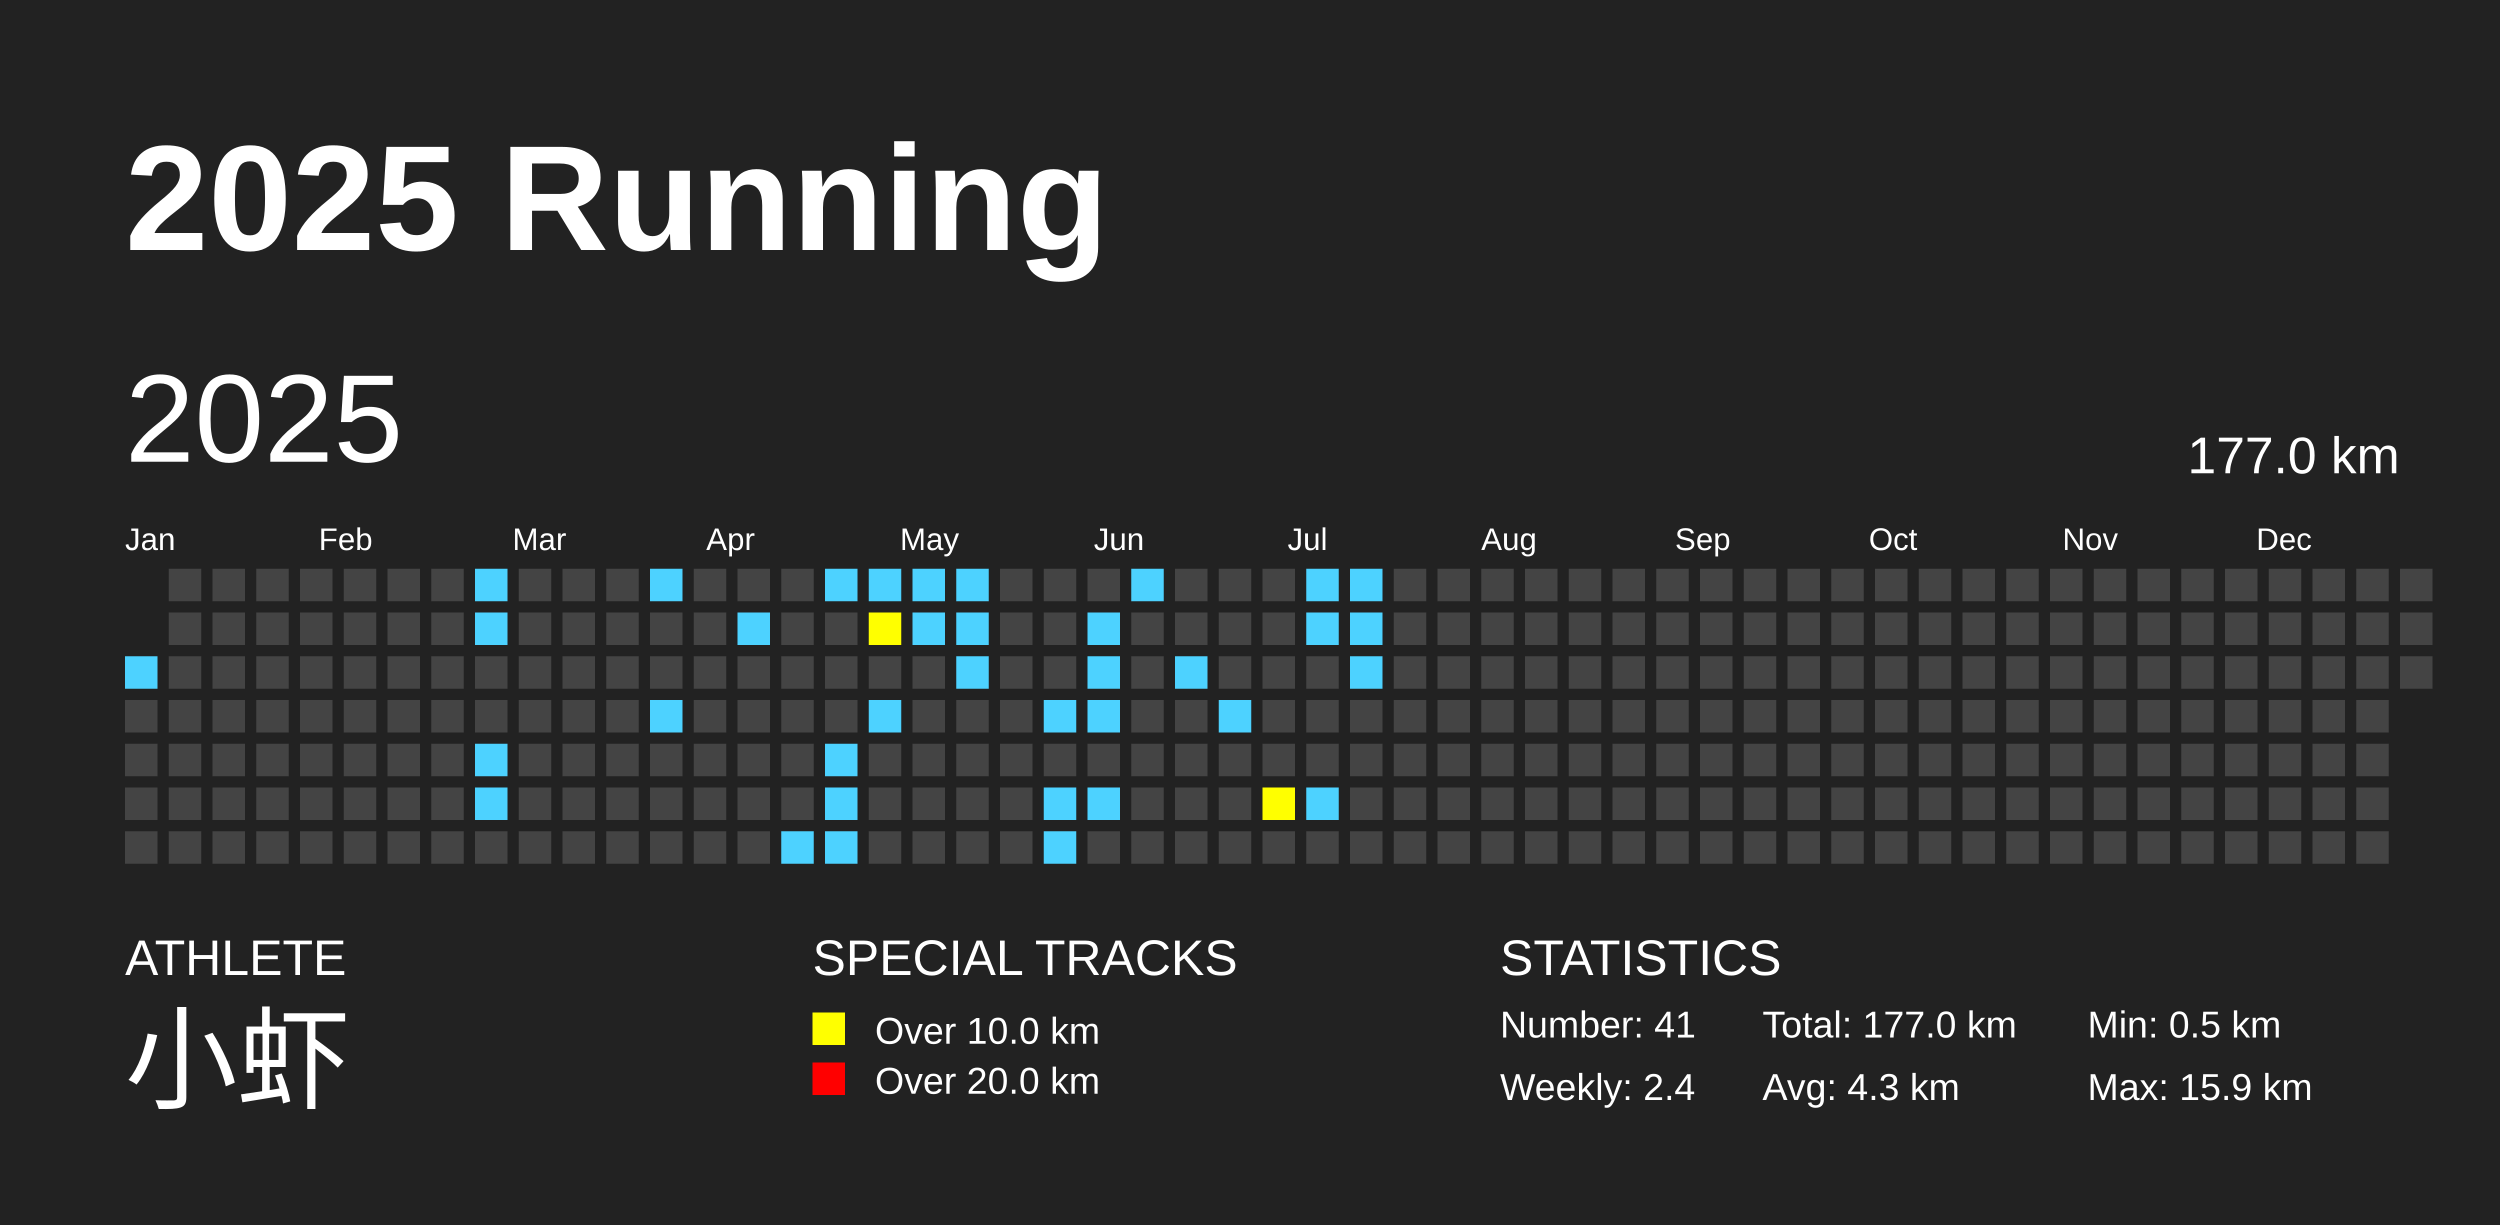
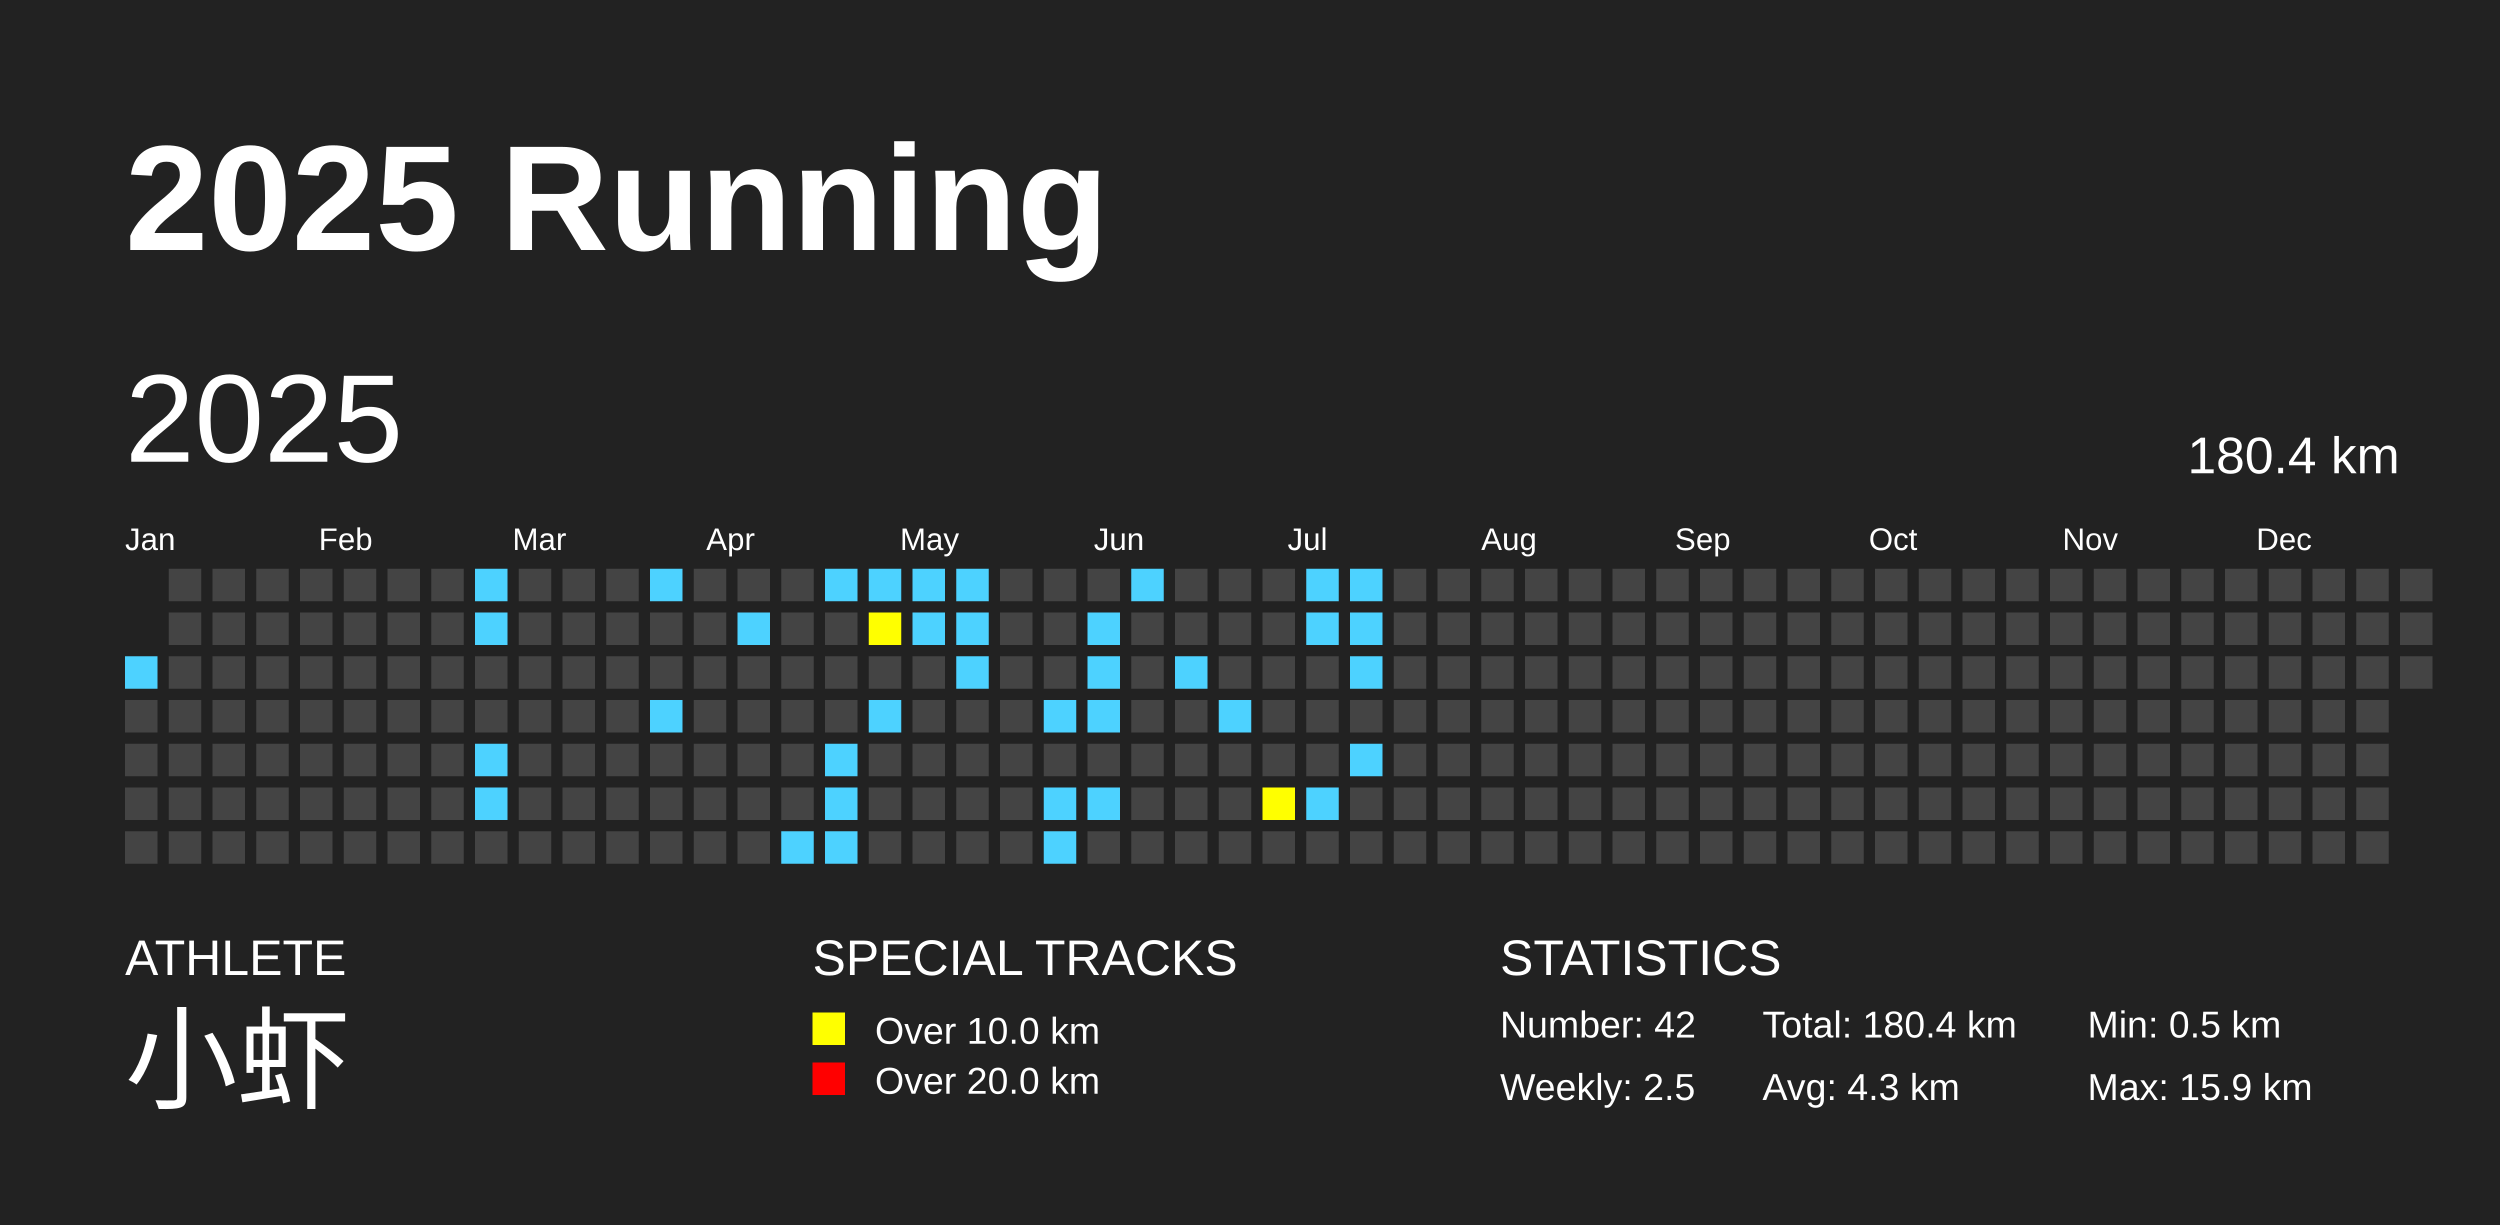
<svg xmlns="http://www.w3.org/2000/svg" baseProfile="full" height="98mm" version="1.1" viewBox="0,0,200,98" width="200mm">
  <defs />
  <rect fill="#222222" height="98" width="200" x="0" y="0" />
  <text fill="#FFFFFF" style="font-size:12px; font-family:Arial; font-weight:bold;" x="10" y="20">2025 Running</text>
  <text fill="#FFFFFF" style="font-size:4px; font-family:Arial" x="10" y="78">ATHLETE</text>
  <text fill="#FFFFFF" style="font-size:9px; font-family:Arial" x="10" y="88">小虾</text>
  <text fill="#FFFFFF" style="font-size:4px; font-family:Arial" x="65" y="78">SPECIAL TRACKS</text>
  <rect fill="yellow" height="2.6" width="2.6" x="65" y="81" />
  <text fill="#FFFFFF" style="font-size:3px; font-family:Arial" x="70" y="83.5">Over 10.0 km</text>
  <rect fill="red" height="2.6" width="2.6" x="65" y="85" />
  <text fill="#FFFFFF" style="font-size:3px; font-family:Arial" x="70" y="87.5">Over 20.0 km</text>
  <text fill="#FFFFFF" style="font-size:4px; font-family:Arial" x="120" y="78">STATISTICS</text>
-   <text fill="#FFFFFF" style="font-size:3px; font-family:Arial" x="120" y="83">Number: 41</text>
-   <text fill="#FFFFFF" style="font-size:3px; font-family:Arial" x="120" y="88">Weekly: 2.4</text>
-   <text fill="#FFFFFF" style="font-size:3px; font-family:Arial" x="141" y="83">Total: 177.0 km</text>
+   <text fill="#FFFFFF" style="font-size:3px; font-family:Arial" x="120" y="83">Number: 42</text>
+   <text fill="#FFFFFF" style="font-size:3px; font-family:Arial" x="120" y="88">Weekly: 2.5</text>
+   <text fill="#FFFFFF" style="font-size:3px; font-family:Arial" x="141" y="83">Total: 180.4 km</text>
  <text fill="#FFFFFF" style="font-size:3px; font-family:Arial" x="141" y="88">Avg: 4.3 km</text>
  <text fill="#FFFFFF" style="font-size:3px; font-family:Arial" x="167" y="83">Min: 0.5 km</text>
  <text fill="#FFFFFF" style="font-size:3px; font-family:Arial" x="167" y="88">Max: 15.9 km</text>
  <text dominant-baseline="hanging" fill="#FFFFFF" style="font-size:10.0px; font-family:Arial;" x="10" y="30">2025</text>
-   <text dominant-baseline="hanging" fill="#FFFFFF" style="font-size:4.125px; font-family:Arial;" x="175" y="35">177.0 km</text>
+   <text dominant-baseline="hanging" fill="#FFFFFF" style="font-size:4.125px; font-family:Arial;" x="175" y="35">180.4 km</text>
  <text fill="#FFFFFF" style="font-size:2.5px; font-family:Arial" x="10.0" y="44">Jan</text>
  <text fill="#FFFFFF" style="font-size:2.5px; font-family:Arial" x="25.5" y="44">Feb</text>
  <text fill="#FFFFFF" style="font-size:2.5px; font-family:Arial" x="41.0" y="44">Mar</text>
  <text fill="#FFFFFF" style="font-size:2.5px; font-family:Arial" x="56.5" y="44">Apr</text>
  <text fill="#FFFFFF" style="font-size:2.5px; font-family:Arial" x="72.0" y="44">May</text>
  <text fill="#FFFFFF" style="font-size:2.5px; font-family:Arial" x="87.5" y="44">Jun</text>
  <text fill="#FFFFFF" style="font-size:2.5px; font-family:Arial" x="103.0" y="44">Jul</text>
  <text fill="#FFFFFF" style="font-size:2.5px; font-family:Arial" x="118.5" y="44">Aug</text>
  <text fill="#FFFFFF" style="font-size:2.5px; font-family:Arial" x="134.0" y="44">Sep</text>
  <text fill="#FFFFFF" style="font-size:2.5px; font-family:Arial" x="149.5" y="44">Oct</text>
  <text fill="#FFFFFF" style="font-size:2.5px; font-family:Arial" x="165.0" y="44">Nov</text>
  <text fill="#FFFFFF" style="font-size:2.5px; font-family:Arial" x="180.5" y="44">Dec</text>
  <rect fill="#4DD2FF" height="2.6" width="2.6" x="10.0" y="52.5" />
  <rect fill="#444444" height="2.6" width="2.6" x="10.0" y="56.0" />
  <rect fill="#444444" height="2.6" width="2.6" x="10.0" y="59.5" />
  <rect fill="#444444" height="2.6" width="2.6" x="10.0" y="63.0" />
  <rect fill="#444444" height="2.6" width="2.6" x="10.0" y="66.5" />
  <rect fill="#444444" height="2.6" width="2.6" x="13.5" y="45.5" />
  <rect fill="#444444" height="2.6" width="2.6" x="13.5" y="49.0" />
  <rect fill="#444444" height="2.6" width="2.6" x="13.5" y="52.5" />
  <rect fill="#444444" height="2.6" width="2.6" x="13.5" y="56.0" />
  <rect fill="#444444" height="2.6" width="2.6" x="13.5" y="59.5" />
  <rect fill="#444444" height="2.6" width="2.6" x="13.5" y="63.0" />
  <rect fill="#444444" height="2.6" width="2.6" x="13.5" y="66.5" />
  <rect fill="#444444" height="2.6" width="2.6" x="17.0" y="45.5" />
  <rect fill="#444444" height="2.6" width="2.6" x="17.0" y="49.0" />
  <rect fill="#444444" height="2.6" width="2.6" x="17.0" y="52.5" />
  <rect fill="#444444" height="2.6" width="2.6" x="17.0" y="56.0" />
  <rect fill="#444444" height="2.6" width="2.6" x="17.0" y="59.5" />
  <rect fill="#444444" height="2.6" width="2.6" x="17.0" y="63.0" />
  <rect fill="#444444" height="2.6" width="2.6" x="17.0" y="66.5" />
  <rect fill="#444444" height="2.6" width="2.6" x="20.5" y="45.5" />
  <rect fill="#444444" height="2.6" width="2.6" x="20.5" y="49.0" />
  <rect fill="#444444" height="2.6" width="2.6" x="20.5" y="52.5" />
  <rect fill="#444444" height="2.6" width="2.6" x="20.5" y="56.0" />
  <rect fill="#444444" height="2.6" width="2.6" x="20.5" y="59.5" />
  <rect fill="#444444" height="2.6" width="2.6" x="20.5" y="63.0" />
  <rect fill="#444444" height="2.6" width="2.6" x="20.5" y="66.5" />
  <rect fill="#444444" height="2.6" width="2.6" x="24.0" y="45.5" />
  <rect fill="#444444" height="2.6" width="2.6" x="24.0" y="49.0" />
  <rect fill="#444444" height="2.6" width="2.6" x="24.0" y="52.5" />
  <rect fill="#444444" height="2.6" width="2.6" x="24.0" y="56.0" />
  <rect fill="#444444" height="2.6" width="2.6" x="24.0" y="59.5" />
  <rect fill="#444444" height="2.6" width="2.6" x="24.0" y="63.0" />
  <rect fill="#444444" height="2.6" width="2.6" x="24.0" y="66.5" />
  <rect fill="#444444" height="2.6" width="2.6" x="27.5" y="45.5" />
  <rect fill="#444444" height="2.6" width="2.6" x="27.5" y="49.0" />
  <rect fill="#444444" height="2.6" width="2.6" x="27.5" y="52.5" />
  <rect fill="#444444" height="2.6" width="2.6" x="27.5" y="56.0" />
  <rect fill="#444444" height="2.6" width="2.6" x="27.5" y="59.5" />
  <rect fill="#444444" height="2.6" width="2.6" x="27.5" y="63.0" />
  <rect fill="#444444" height="2.6" width="2.6" x="27.5" y="66.5" />
  <rect fill="#444444" height="2.6" width="2.6" x="31.0" y="45.5" />
  <rect fill="#444444" height="2.6" width="2.6" x="31.0" y="49.0" />
  <rect fill="#444444" height="2.6" width="2.6" x="31.0" y="52.5" />
  <rect fill="#444444" height="2.6" width="2.6" x="31.0" y="56.0" />
  <rect fill="#444444" height="2.6" width="2.6" x="31.0" y="59.5" />
  <rect fill="#444444" height="2.6" width="2.6" x="31.0" y="63.0" />
  <rect fill="#444444" height="2.6" width="2.6" x="31.0" y="66.5" />
  <rect fill="#444444" height="2.6" width="2.6" x="34.5" y="45.5" />
  <rect fill="#444444" height="2.6" width="2.6" x="34.5" y="49.0" />
  <rect fill="#444444" height="2.6" width="2.6" x="34.5" y="52.5" />
  <rect fill="#444444" height="2.6" width="2.6" x="34.5" y="56.0" />
  <rect fill="#444444" height="2.6" width="2.6" x="34.5" y="59.5" />
  <rect fill="#444444" height="2.6" width="2.6" x="34.5" y="63.0" />
  <rect fill="#444444" height="2.6" width="2.6" x="34.5" y="66.5" />
  <rect fill="#4DD2FF" height="2.6" width="2.6" x="38.0" y="45.5" />
  <rect fill="#4DD2FF" height="2.6" width="2.6" x="38.0" y="49.0" />
  <rect fill="#444444" height="2.6" width="2.6" x="38.0" y="52.5" />
  <rect fill="#444444" height="2.6" width="2.6" x="38.0" y="56.0" />
  <rect fill="#4DD2FF" height="2.6" width="2.6" x="38.0" y="59.5" />
  <rect fill="#4DD2FF" height="2.6" width="2.6" x="38.0" y="63.0" />
  <rect fill="#444444" height="2.6" width="2.6" x="38.0" y="66.5" />
  <rect fill="#444444" height="2.6" width="2.6" x="41.5" y="45.5" />
  <rect fill="#444444" height="2.6" width="2.6" x="41.5" y="49.0" />
  <rect fill="#444444" height="2.6" width="2.6" x="41.5" y="52.5" />
  <rect fill="#444444" height="2.6" width="2.6" x="41.5" y="56.0" />
  <rect fill="#444444" height="2.6" width="2.6" x="41.5" y="59.5" />
  <rect fill="#444444" height="2.6" width="2.6" x="41.5" y="63.0" />
  <rect fill="#444444" height="2.6" width="2.6" x="41.5" y="66.5" />
  <rect fill="#444444" height="2.6" width="2.6" x="45.0" y="45.5" />
  <rect fill="#444444" height="2.6" width="2.6" x="45.0" y="49.0" />
  <rect fill="#444444" height="2.6" width="2.6" x="45.0" y="52.5" />
  <rect fill="#444444" height="2.6" width="2.6" x="45.0" y="56.0" />
  <rect fill="#444444" height="2.6" width="2.6" x="45.0" y="59.5" />
  <rect fill="#444444" height="2.6" width="2.6" x="45.0" y="63.0" />
  <rect fill="#444444" height="2.6" width="2.6" x="45.0" y="66.5" />
  <rect fill="#444444" height="2.6" width="2.6" x="48.5" y="45.5" />
  <rect fill="#444444" height="2.6" width="2.6" x="48.5" y="49.0" />
  <rect fill="#444444" height="2.6" width="2.6" x="48.5" y="52.5" />
  <rect fill="#444444" height="2.6" width="2.6" x="48.5" y="56.0" />
  <rect fill="#444444" height="2.6" width="2.6" x="48.5" y="59.5" />
  <rect fill="#444444" height="2.6" width="2.6" x="48.5" y="63.0" />
  <rect fill="#444444" height="2.6" width="2.6" x="48.5" y="66.5" />
  <rect fill="#4DD2FF" height="2.6" width="2.6" x="52.0" y="45.5" />
  <rect fill="#444444" height="2.6" width="2.6" x="52.0" y="49.0" />
  <rect fill="#444444" height="2.6" width="2.6" x="52.0" y="52.5" />
  <rect fill="#4DD2FF" height="2.6" width="2.6" x="52.0" y="56.0" />
  <rect fill="#444444" height="2.6" width="2.6" x="52.0" y="59.5" />
  <rect fill="#444444" height="2.6" width="2.6" x="52.0" y="63.0" />
  <rect fill="#444444" height="2.6" width="2.6" x="52.0" y="66.5" />
  <rect fill="#444444" height="2.6" width="2.6" x="55.5" y="45.5" />
  <rect fill="#444444" height="2.6" width="2.6" x="55.5" y="49.0" />
  <rect fill="#444444" height="2.6" width="2.6" x="55.5" y="52.5" />
  <rect fill="#444444" height="2.6" width="2.6" x="55.5" y="56.0" />
  <rect fill="#444444" height="2.6" width="2.6" x="55.5" y="59.5" />
  <rect fill="#444444" height="2.6" width="2.6" x="55.5" y="63.0" />
  <rect fill="#444444" height="2.6" width="2.6" x="55.5" y="66.5" />
  <rect fill="#444444" height="2.6" width="2.6" x="59.0" y="45.5" />
  <rect fill="#4DD2FF" height="2.6" width="2.6" x="59.0" y="49.0" />
  <rect fill="#444444" height="2.6" width="2.6" x="59.0" y="52.5" />
  <rect fill="#444444" height="2.6" width="2.6" x="59.0" y="56.0" />
  <rect fill="#444444" height="2.6" width="2.6" x="59.0" y="59.5" />
  <rect fill="#444444" height="2.6" width="2.6" x="59.0" y="63.0" />
  <rect fill="#444444" height="2.6" width="2.6" x="59.0" y="66.5" />
  <rect fill="#444444" height="2.6" width="2.6" x="62.5" y="45.5" />
  <rect fill="#444444" height="2.6" width="2.6" x="62.5" y="49.0" />
  <rect fill="#444444" height="2.6" width="2.6" x="62.5" y="52.5" />
  <rect fill="#444444" height="2.6" width="2.6" x="62.5" y="56.0" />
  <rect fill="#444444" height="2.6" width="2.6" x="62.5" y="59.5" />
  <rect fill="#444444" height="2.6" width="2.6" x="62.5" y="63.0" />
  <rect fill="#4DD2FF" height="2.6" width="2.6" x="62.5" y="66.5" />
  <rect fill="#4DD2FF" height="2.6" width="2.6" x="66.0" y="45.5" />
  <rect fill="#444444" height="2.6" width="2.6" x="66.0" y="49.0" />
  <rect fill="#444444" height="2.6" width="2.6" x="66.0" y="52.5" />
  <rect fill="#444444" height="2.6" width="2.6" x="66.0" y="56.0" />
  <rect fill="#4DD2FF" height="2.6" width="2.6" x="66.0" y="59.5" />
  <rect fill="#4DD2FF" height="2.6" width="2.6" x="66.0" y="63.0" />
  <rect fill="#4DD2FF" height="2.6" width="2.6" x="66.0" y="66.5" />
  <rect fill="#4DD2FF" height="2.6" width="2.6" x="69.5" y="45.5" />
  <rect fill="yellow" height="2.6" width="2.6" x="69.5" y="49.0" />
  <rect fill="#444444" height="2.6" width="2.6" x="69.5" y="52.5" />
  <rect fill="#4DD2FF" height="2.6" width="2.6" x="69.5" y="56.0" />
  <rect fill="#444444" height="2.6" width="2.6" x="69.5" y="59.5" />
  <rect fill="#444444" height="2.6" width="2.6" x="69.5" y="63.0" />
  <rect fill="#444444" height="2.6" width="2.6" x="69.5" y="66.5" />
  <rect fill="#4DD2FF" height="2.6" width="2.6" x="73.0" y="45.5" />
  <rect fill="#4DD2FF" height="2.6" width="2.6" x="73.0" y="49.0" />
  <rect fill="#444444" height="2.6" width="2.6" x="73.0" y="52.5" />
  <rect fill="#444444" height="2.6" width="2.6" x="73.0" y="56.0" />
  <rect fill="#444444" height="2.6" width="2.6" x="73.0" y="59.5" />
  <rect fill="#444444" height="2.6" width="2.6" x="73.0" y="63.0" />
  <rect fill="#444444" height="2.6" width="2.6" x="73.0" y="66.5" />
  <rect fill="#4DD2FF" height="2.6" width="2.6" x="76.5" y="45.5" />
  <rect fill="#4DD2FF" height="2.6" width="2.6" x="76.5" y="49.0" />
  <rect fill="#4DD2FF" height="2.6" width="2.6" x="76.5" y="52.5" />
  <rect fill="#444444" height="2.6" width="2.6" x="76.5" y="56.0" />
  <rect fill="#444444" height="2.6" width="2.6" x="76.5" y="59.5" />
  <rect fill="#444444" height="2.6" width="2.6" x="76.5" y="63.0" />
  <rect fill="#444444" height="2.6" width="2.6" x="76.5" y="66.5" />
  <rect fill="#444444" height="2.6" width="2.6" x="80.0" y="45.5" />
  <rect fill="#444444" height="2.6" width="2.6" x="80.0" y="49.0" />
  <rect fill="#444444" height="2.6" width="2.6" x="80.0" y="52.5" />
  <rect fill="#444444" height="2.6" width="2.6" x="80.0" y="56.0" />
  <rect fill="#444444" height="2.6" width="2.6" x="80.0" y="59.5" />
  <rect fill="#444444" height="2.6" width="2.6" x="80.0" y="63.0" />
  <rect fill="#444444" height="2.6" width="2.6" x="80.0" y="66.5" />
  <rect fill="#444444" height="2.6" width="2.6" x="83.5" y="45.5" />
  <rect fill="#444444" height="2.6" width="2.6" x="83.5" y="49.0" />
  <rect fill="#444444" height="2.6" width="2.6" x="83.5" y="52.5" />
  <rect fill="#4DD2FF" height="2.6" width="2.6" x="83.5" y="56.0" />
  <rect fill="#444444" height="2.6" width="2.6" x="83.5" y="59.5" />
  <rect fill="#4DD2FF" height="2.6" width="2.6" x="83.5" y="63.0" />
  <rect fill="#4DD2FF" height="2.6" width="2.6" x="83.5" y="66.5" />
  <rect fill="#444444" height="2.6" width="2.6" x="87.0" y="45.5" />
  <rect fill="#4DD2FF" height="2.6" width="2.6" x="87.0" y="49.0" />
  <rect fill="#4DD2FF" height="2.6" width="2.6" x="87.0" y="52.5" />
  <rect fill="#4DD2FF" height="2.6" width="2.6" x="87.0" y="56.0" />
  <rect fill="#444444" height="2.6" width="2.6" x="87.0" y="59.5" />
  <rect fill="#4DD2FF" height="2.6" width="2.6" x="87.0" y="63.0" />
  <rect fill="#444444" height="2.6" width="2.6" x="87.0" y="66.5" />
  <rect fill="#4DD2FF" height="2.6" width="2.6" x="90.5" y="45.5" />
  <rect fill="#444444" height="2.6" width="2.6" x="90.5" y="49.0" />
  <rect fill="#444444" height="2.6" width="2.6" x="90.5" y="52.5" />
  <rect fill="#444444" height="2.6" width="2.6" x="90.5" y="56.0" />
  <rect fill="#444444" height="2.6" width="2.6" x="90.5" y="59.5" />
  <rect fill="#444444" height="2.6" width="2.6" x="90.5" y="63.0" />
  <rect fill="#444444" height="2.6" width="2.6" x="90.5" y="66.5" />
  <rect fill="#444444" height="2.6" width="2.6" x="94.0" y="45.5" />
  <rect fill="#444444" height="2.6" width="2.6" x="94.0" y="49.0" />
  <rect fill="#4DD2FF" height="2.6" width="2.6" x="94.0" y="52.5" />
  <rect fill="#444444" height="2.6" width="2.6" x="94.0" y="56.0" />
  <rect fill="#444444" height="2.6" width="2.6" x="94.0" y="59.5" />
  <rect fill="#444444" height="2.6" width="2.6" x="94.0" y="63.0" />
  <rect fill="#444444" height="2.6" width="2.6" x="94.0" y="66.5" />
  <rect fill="#444444" height="2.6" width="2.6" x="97.5" y="45.5" />
  <rect fill="#444444" height="2.6" width="2.6" x="97.5" y="49.0" />
  <rect fill="#444444" height="2.6" width="2.6" x="97.5" y="52.5" />
  <rect fill="#4DD2FF" height="2.6" width="2.6" x="97.5" y="56.0" />
  <rect fill="#444444" height="2.6" width="2.6" x="97.5" y="59.5" />
  <rect fill="#444444" height="2.6" width="2.6" x="97.5" y="63.0" />
  <rect fill="#444444" height="2.6" width="2.6" x="97.5" y="66.5" />
  <rect fill="#444444" height="2.6" width="2.6" x="101.0" y="45.5" />
  <rect fill="#444444" height="2.6" width="2.6" x="101.0" y="49.0" />
  <rect fill="#444444" height="2.6" width="2.6" x="101.0" y="52.5" />
  <rect fill="#444444" height="2.6" width="2.6" x="101.0" y="56.0" />
  <rect fill="#444444" height="2.6" width="2.6" x="101.0" y="59.5" />
  <rect fill="yellow" height="2.6" width="2.6" x="101.0" y="63.0" />
  <rect fill="#444444" height="2.6" width="2.6" x="101.0" y="66.5" />
  <rect fill="#4DD2FF" height="2.6" width="2.6" x="104.5" y="45.5" />
  <rect fill="#4DD2FF" height="2.6" width="2.6" x="104.5" y="49.0" />
  <rect fill="#444444" height="2.6" width="2.6" x="104.5" y="52.5" />
  <rect fill="#444444" height="2.6" width="2.6" x="104.5" y="56.0" />
  <rect fill="#444444" height="2.6" width="2.6" x="104.5" y="59.5" />
  <rect fill="#4DD2FF" height="2.6" width="2.6" x="104.5" y="63.0" />
  <rect fill="#444444" height="2.6" width="2.6" x="104.5" y="66.5" />
  <rect fill="#4DD2FF" height="2.6" width="2.6" x="108.0" y="45.5" />
  <rect fill="#4DD2FF" height="2.6" width="2.6" x="108.0" y="49.0" />
  <rect fill="#4DD2FF" height="2.6" width="2.6" x="108.0" y="52.5" />
  <rect fill="#444444" height="2.6" width="2.6" x="108.0" y="56.0" />
-   <rect fill="#444444" height="2.6" width="2.6" x="108.0" y="59.5" />
+   <rect fill="#4DD2FF" height="2.6" width="2.6" x="108.0" y="59.5" />
  <rect fill="#444444" height="2.6" width="2.6" x="108.0" y="63.0" />
  <rect fill="#444444" height="2.6" width="2.6" x="108.0" y="66.5" />
  <rect fill="#444444" height="2.6" width="2.6" x="111.5" y="45.5" />
  <rect fill="#444444" height="2.6" width="2.6" x="111.5" y="49.0" />
  <rect fill="#444444" height="2.6" width="2.6" x="111.5" y="52.5" />
  <rect fill="#444444" height="2.6" width="2.6" x="111.5" y="56.0" />
  <rect fill="#444444" height="2.6" width="2.6" x="111.5" y="59.5" />
  <rect fill="#444444" height="2.6" width="2.6" x="111.5" y="63.0" />
  <rect fill="#444444" height="2.6" width="2.6" x="111.5" y="66.5" />
  <rect fill="#444444" height="2.6" width="2.6" x="115.0" y="45.5" />
  <rect fill="#444444" height="2.6" width="2.6" x="115.0" y="49.0" />
  <rect fill="#444444" height="2.6" width="2.6" x="115.0" y="52.5" />
  <rect fill="#444444" height="2.6" width="2.6" x="115.0" y="56.0" />
  <rect fill="#444444" height="2.6" width="2.6" x="115.0" y="59.5" />
  <rect fill="#444444" height="2.6" width="2.6" x="115.0" y="63.0" />
  <rect fill="#444444" height="2.6" width="2.6" x="115.0" y="66.5" />
  <rect fill="#444444" height="2.6" width="2.6" x="118.5" y="45.5" />
  <rect fill="#444444" height="2.6" width="2.6" x="118.5" y="49.0" />
  <rect fill="#444444" height="2.6" width="2.6" x="118.5" y="52.5" />
  <rect fill="#444444" height="2.6" width="2.6" x="118.5" y="56.0" />
  <rect fill="#444444" height="2.6" width="2.6" x="118.5" y="59.5" />
  <rect fill="#444444" height="2.6" width="2.6" x="118.5" y="63.0" />
  <rect fill="#444444" height="2.6" width="2.6" x="118.5" y="66.5" />
  <rect fill="#444444" height="2.6" width="2.6" x="122.0" y="45.5" />
  <rect fill="#444444" height="2.6" width="2.6" x="122.0" y="49.0" />
  <rect fill="#444444" height="2.6" width="2.6" x="122.0" y="52.5" />
  <rect fill="#444444" height="2.6" width="2.6" x="122.0" y="56.0" />
  <rect fill="#444444" height="2.6" width="2.6" x="122.0" y="59.5" />
  <rect fill="#444444" height="2.6" width="2.6" x="122.0" y="63.0" />
  <rect fill="#444444" height="2.6" width="2.6" x="122.0" y="66.5" />
  <rect fill="#444444" height="2.6" width="2.6" x="125.5" y="45.5" />
  <rect fill="#444444" height="2.6" width="2.6" x="125.5" y="49.0" />
  <rect fill="#444444" height="2.6" width="2.6" x="125.5" y="52.5" />
  <rect fill="#444444" height="2.6" width="2.6" x="125.5" y="56.0" />
  <rect fill="#444444" height="2.6" width="2.6" x="125.5" y="59.5" />
  <rect fill="#444444" height="2.6" width="2.6" x="125.5" y="63.0" />
  <rect fill="#444444" height="2.6" width="2.6" x="125.5" y="66.5" />
  <rect fill="#444444" height="2.6" width="2.6" x="129.0" y="45.5" />
  <rect fill="#444444" height="2.6" width="2.6" x="129.0" y="49.0" />
  <rect fill="#444444" height="2.6" width="2.6" x="129.0" y="52.5" />
  <rect fill="#444444" height="2.6" width="2.6" x="129.0" y="56.0" />
  <rect fill="#444444" height="2.6" width="2.6" x="129.0" y="59.5" />
  <rect fill="#444444" height="2.6" width="2.6" x="129.0" y="63.0" />
  <rect fill="#444444" height="2.6" width="2.6" x="129.0" y="66.5" />
  <rect fill="#444444" height="2.6" width="2.6" x="132.5" y="45.5" />
  <rect fill="#444444" height="2.6" width="2.6" x="132.5" y="49.0" />
  <rect fill="#444444" height="2.6" width="2.6" x="132.5" y="52.5" />
  <rect fill="#444444" height="2.6" width="2.6" x="132.5" y="56.0" />
  <rect fill="#444444" height="2.6" width="2.6" x="132.5" y="59.5" />
  <rect fill="#444444" height="2.6" width="2.6" x="132.5" y="63.0" />
  <rect fill="#444444" height="2.6" width="2.6" x="132.5" y="66.5" />
  <rect fill="#444444" height="2.6" width="2.6" x="136.0" y="45.5" />
  <rect fill="#444444" height="2.6" width="2.6" x="136.0" y="49.0" />
  <rect fill="#444444" height="2.6" width="2.6" x="136.0" y="52.5" />
  <rect fill="#444444" height="2.6" width="2.6" x="136.0" y="56.0" />
  <rect fill="#444444" height="2.6" width="2.6" x="136.0" y="59.5" />
  <rect fill="#444444" height="2.6" width="2.6" x="136.0" y="63.0" />
  <rect fill="#444444" height="2.6" width="2.6" x="136.0" y="66.5" />
  <rect fill="#444444" height="2.6" width="2.6" x="139.5" y="45.5" />
  <rect fill="#444444" height="2.6" width="2.6" x="139.5" y="49.0" />
  <rect fill="#444444" height="2.6" width="2.6" x="139.5" y="52.5" />
  <rect fill="#444444" height="2.6" width="2.6" x="139.5" y="56.0" />
  <rect fill="#444444" height="2.6" width="2.6" x="139.5" y="59.5" />
  <rect fill="#444444" height="2.6" width="2.6" x="139.5" y="63.0" />
  <rect fill="#444444" height="2.6" width="2.6" x="139.5" y="66.5" />
  <rect fill="#444444" height="2.6" width="2.6" x="143.0" y="45.5" />
  <rect fill="#444444" height="2.6" width="2.6" x="143.0" y="49.0" />
  <rect fill="#444444" height="2.6" width="2.6" x="143.0" y="52.5" />
  <rect fill="#444444" height="2.6" width="2.6" x="143.0" y="56.0" />
  <rect fill="#444444" height="2.6" width="2.6" x="143.0" y="59.5" />
  <rect fill="#444444" height="2.6" width="2.6" x="143.0" y="63.0" />
  <rect fill="#444444" height="2.6" width="2.6" x="143.0" y="66.5" />
  <rect fill="#444444" height="2.6" width="2.6" x="146.5" y="45.5" />
  <rect fill="#444444" height="2.6" width="2.6" x="146.5" y="49.0" />
  <rect fill="#444444" height="2.6" width="2.6" x="146.5" y="52.5" />
  <rect fill="#444444" height="2.6" width="2.6" x="146.5" y="56.0" />
  <rect fill="#444444" height="2.6" width="2.6" x="146.5" y="59.5" />
  <rect fill="#444444" height="2.6" width="2.6" x="146.5" y="63.0" />
  <rect fill="#444444" height="2.6" width="2.6" x="146.5" y="66.5" />
  <rect fill="#444444" height="2.6" width="2.6" x="150.0" y="45.5" />
  <rect fill="#444444" height="2.6" width="2.6" x="150.0" y="49.0" />
  <rect fill="#444444" height="2.6" width="2.6" x="150.0" y="52.5" />
  <rect fill="#444444" height="2.6" width="2.6" x="150.0" y="56.0" />
  <rect fill="#444444" height="2.6" width="2.6" x="150.0" y="59.5" />
  <rect fill="#444444" height="2.6" width="2.6" x="150.0" y="63.0" />
  <rect fill="#444444" height="2.6" width="2.6" x="150.0" y="66.5" />
  <rect fill="#444444" height="2.6" width="2.6" x="153.5" y="45.5" />
  <rect fill="#444444" height="2.6" width="2.6" x="153.5" y="49.0" />
  <rect fill="#444444" height="2.6" width="2.6" x="153.5" y="52.5" />
  <rect fill="#444444" height="2.6" width="2.6" x="153.5" y="56.0" />
  <rect fill="#444444" height="2.6" width="2.6" x="153.5" y="59.5" />
  <rect fill="#444444" height="2.6" width="2.6" x="153.5" y="63.0" />
  <rect fill="#444444" height="2.6" width="2.6" x="153.5" y="66.5" />
  <rect fill="#444444" height="2.6" width="2.6" x="157.0" y="45.5" />
  <rect fill="#444444" height="2.6" width="2.6" x="157.0" y="49.0" />
  <rect fill="#444444" height="2.6" width="2.6" x="157.0" y="52.5" />
  <rect fill="#444444" height="2.6" width="2.6" x="157.0" y="56.0" />
  <rect fill="#444444" height="2.6" width="2.6" x="157.0" y="59.5" />
  <rect fill="#444444" height="2.6" width="2.6" x="157.0" y="63.0" />
  <rect fill="#444444" height="2.6" width="2.6" x="157.0" y="66.5" />
  <rect fill="#444444" height="2.6" width="2.6" x="160.5" y="45.5" />
  <rect fill="#444444" height="2.6" width="2.6" x="160.5" y="49.0" />
  <rect fill="#444444" height="2.6" width="2.6" x="160.5" y="52.5" />
  <rect fill="#444444" height="2.6" width="2.6" x="160.5" y="56.0" />
  <rect fill="#444444" height="2.6" width="2.6" x="160.5" y="59.5" />
  <rect fill="#444444" height="2.6" width="2.6" x="160.5" y="63.0" />
  <rect fill="#444444" height="2.6" width="2.6" x="160.5" y="66.5" />
  <rect fill="#444444" height="2.6" width="2.6" x="164.0" y="45.5" />
  <rect fill="#444444" height="2.6" width="2.6" x="164.0" y="49.0" />
  <rect fill="#444444" height="2.6" width="2.6" x="164.0" y="52.5" />
  <rect fill="#444444" height="2.6" width="2.6" x="164.0" y="56.0" />
  <rect fill="#444444" height="2.6" width="2.6" x="164.0" y="59.5" />
  <rect fill="#444444" height="2.6" width="2.6" x="164.0" y="63.0" />
  <rect fill="#444444" height="2.6" width="2.6" x="164.0" y="66.5" />
  <rect fill="#444444" height="2.6" width="2.6" x="167.5" y="45.5" />
  <rect fill="#444444" height="2.6" width="2.6" x="167.5" y="49.0" />
  <rect fill="#444444" height="2.6" width="2.6" x="167.5" y="52.5" />
  <rect fill="#444444" height="2.6" width="2.6" x="167.5" y="56.0" />
  <rect fill="#444444" height="2.6" width="2.6" x="167.5" y="59.5" />
  <rect fill="#444444" height="2.6" width="2.6" x="167.5" y="63.0" />
  <rect fill="#444444" height="2.6" width="2.6" x="167.5" y="66.5" />
  <rect fill="#444444" height="2.6" width="2.6" x="171.0" y="45.5" />
  <rect fill="#444444" height="2.6" width="2.6" x="171.0" y="49.0" />
  <rect fill="#444444" height="2.6" width="2.6" x="171.0" y="52.5" />
  <rect fill="#444444" height="2.6" width="2.6" x="171.0" y="56.0" />
  <rect fill="#444444" height="2.6" width="2.6" x="171.0" y="59.5" />
  <rect fill="#444444" height="2.6" width="2.6" x="171.0" y="63.0" />
  <rect fill="#444444" height="2.6" width="2.6" x="171.0" y="66.5" />
  <rect fill="#444444" height="2.6" width="2.6" x="174.5" y="45.5" />
  <rect fill="#444444" height="2.6" width="2.6" x="174.5" y="49.0" />
  <rect fill="#444444" height="2.6" width="2.6" x="174.5" y="52.5" />
  <rect fill="#444444" height="2.6" width="2.6" x="174.5" y="56.0" />
  <rect fill="#444444" height="2.6" width="2.6" x="174.5" y="59.5" />
  <rect fill="#444444" height="2.6" width="2.6" x="174.5" y="63.0" />
  <rect fill="#444444" height="2.6" width="2.6" x="174.5" y="66.5" />
  <rect fill="#444444" height="2.6" width="2.6" x="178.0" y="45.5" />
  <rect fill="#444444" height="2.6" width="2.6" x="178.0" y="49.0" />
  <rect fill="#444444" height="2.6" width="2.6" x="178.0" y="52.5" />
  <rect fill="#444444" height="2.6" width="2.6" x="178.0" y="56.0" />
  <rect fill="#444444" height="2.6" width="2.6" x="178.0" y="59.5" />
  <rect fill="#444444" height="2.6" width="2.6" x="178.0" y="63.0" />
  <rect fill="#444444" height="2.6" width="2.6" x="178.0" y="66.5" />
  <rect fill="#444444" height="2.6" width="2.6" x="181.5" y="45.5" />
  <rect fill="#444444" height="2.6" width="2.6" x="181.5" y="49.0" />
  <rect fill="#444444" height="2.6" width="2.6" x="181.5" y="52.5" />
  <rect fill="#444444" height="2.6" width="2.6" x="181.5" y="56.0" />
  <rect fill="#444444" height="2.6" width="2.6" x="181.5" y="59.5" />
  <rect fill="#444444" height="2.6" width="2.6" x="181.5" y="63.0" />
  <rect fill="#444444" height="2.6" width="2.6" x="181.5" y="66.5" />
  <rect fill="#444444" height="2.6" width="2.6" x="185.0" y="45.5" />
  <rect fill="#444444" height="2.6" width="2.6" x="185.0" y="49.0" />
  <rect fill="#444444" height="2.6" width="2.6" x="185.0" y="52.5" />
  <rect fill="#444444" height="2.6" width="2.6" x="185.0" y="56.0" />
  <rect fill="#444444" height="2.6" width="2.6" x="185.0" y="59.5" />
  <rect fill="#444444" height="2.6" width="2.6" x="185.0" y="63.0" />
  <rect fill="#444444" height="2.6" width="2.6" x="185.0" y="66.5" />
  <rect fill="#444444" height="2.6" width="2.6" x="188.5" y="45.5" />
  <rect fill="#444444" height="2.6" width="2.6" x="188.5" y="49.0" />
  <rect fill="#444444" height="2.6" width="2.6" x="188.5" y="52.5" />
  <rect fill="#444444" height="2.6" width="2.6" x="188.5" y="56.0" />
  <rect fill="#444444" height="2.6" width="2.6" x="188.5" y="59.5" />
  <rect fill="#444444" height="2.6" width="2.6" x="188.5" y="63.0" />
  <rect fill="#444444" height="2.6" width="2.6" x="188.5" y="66.5" />
  <rect fill="#444444" height="2.6" width="2.6" x="192.0" y="45.5" />
  <rect fill="#444444" height="2.6" width="2.6" x="192.0" y="49.0" />
  <rect fill="#444444" height="2.6" width="2.6" x="192.0" y="52.5" />
</svg>
